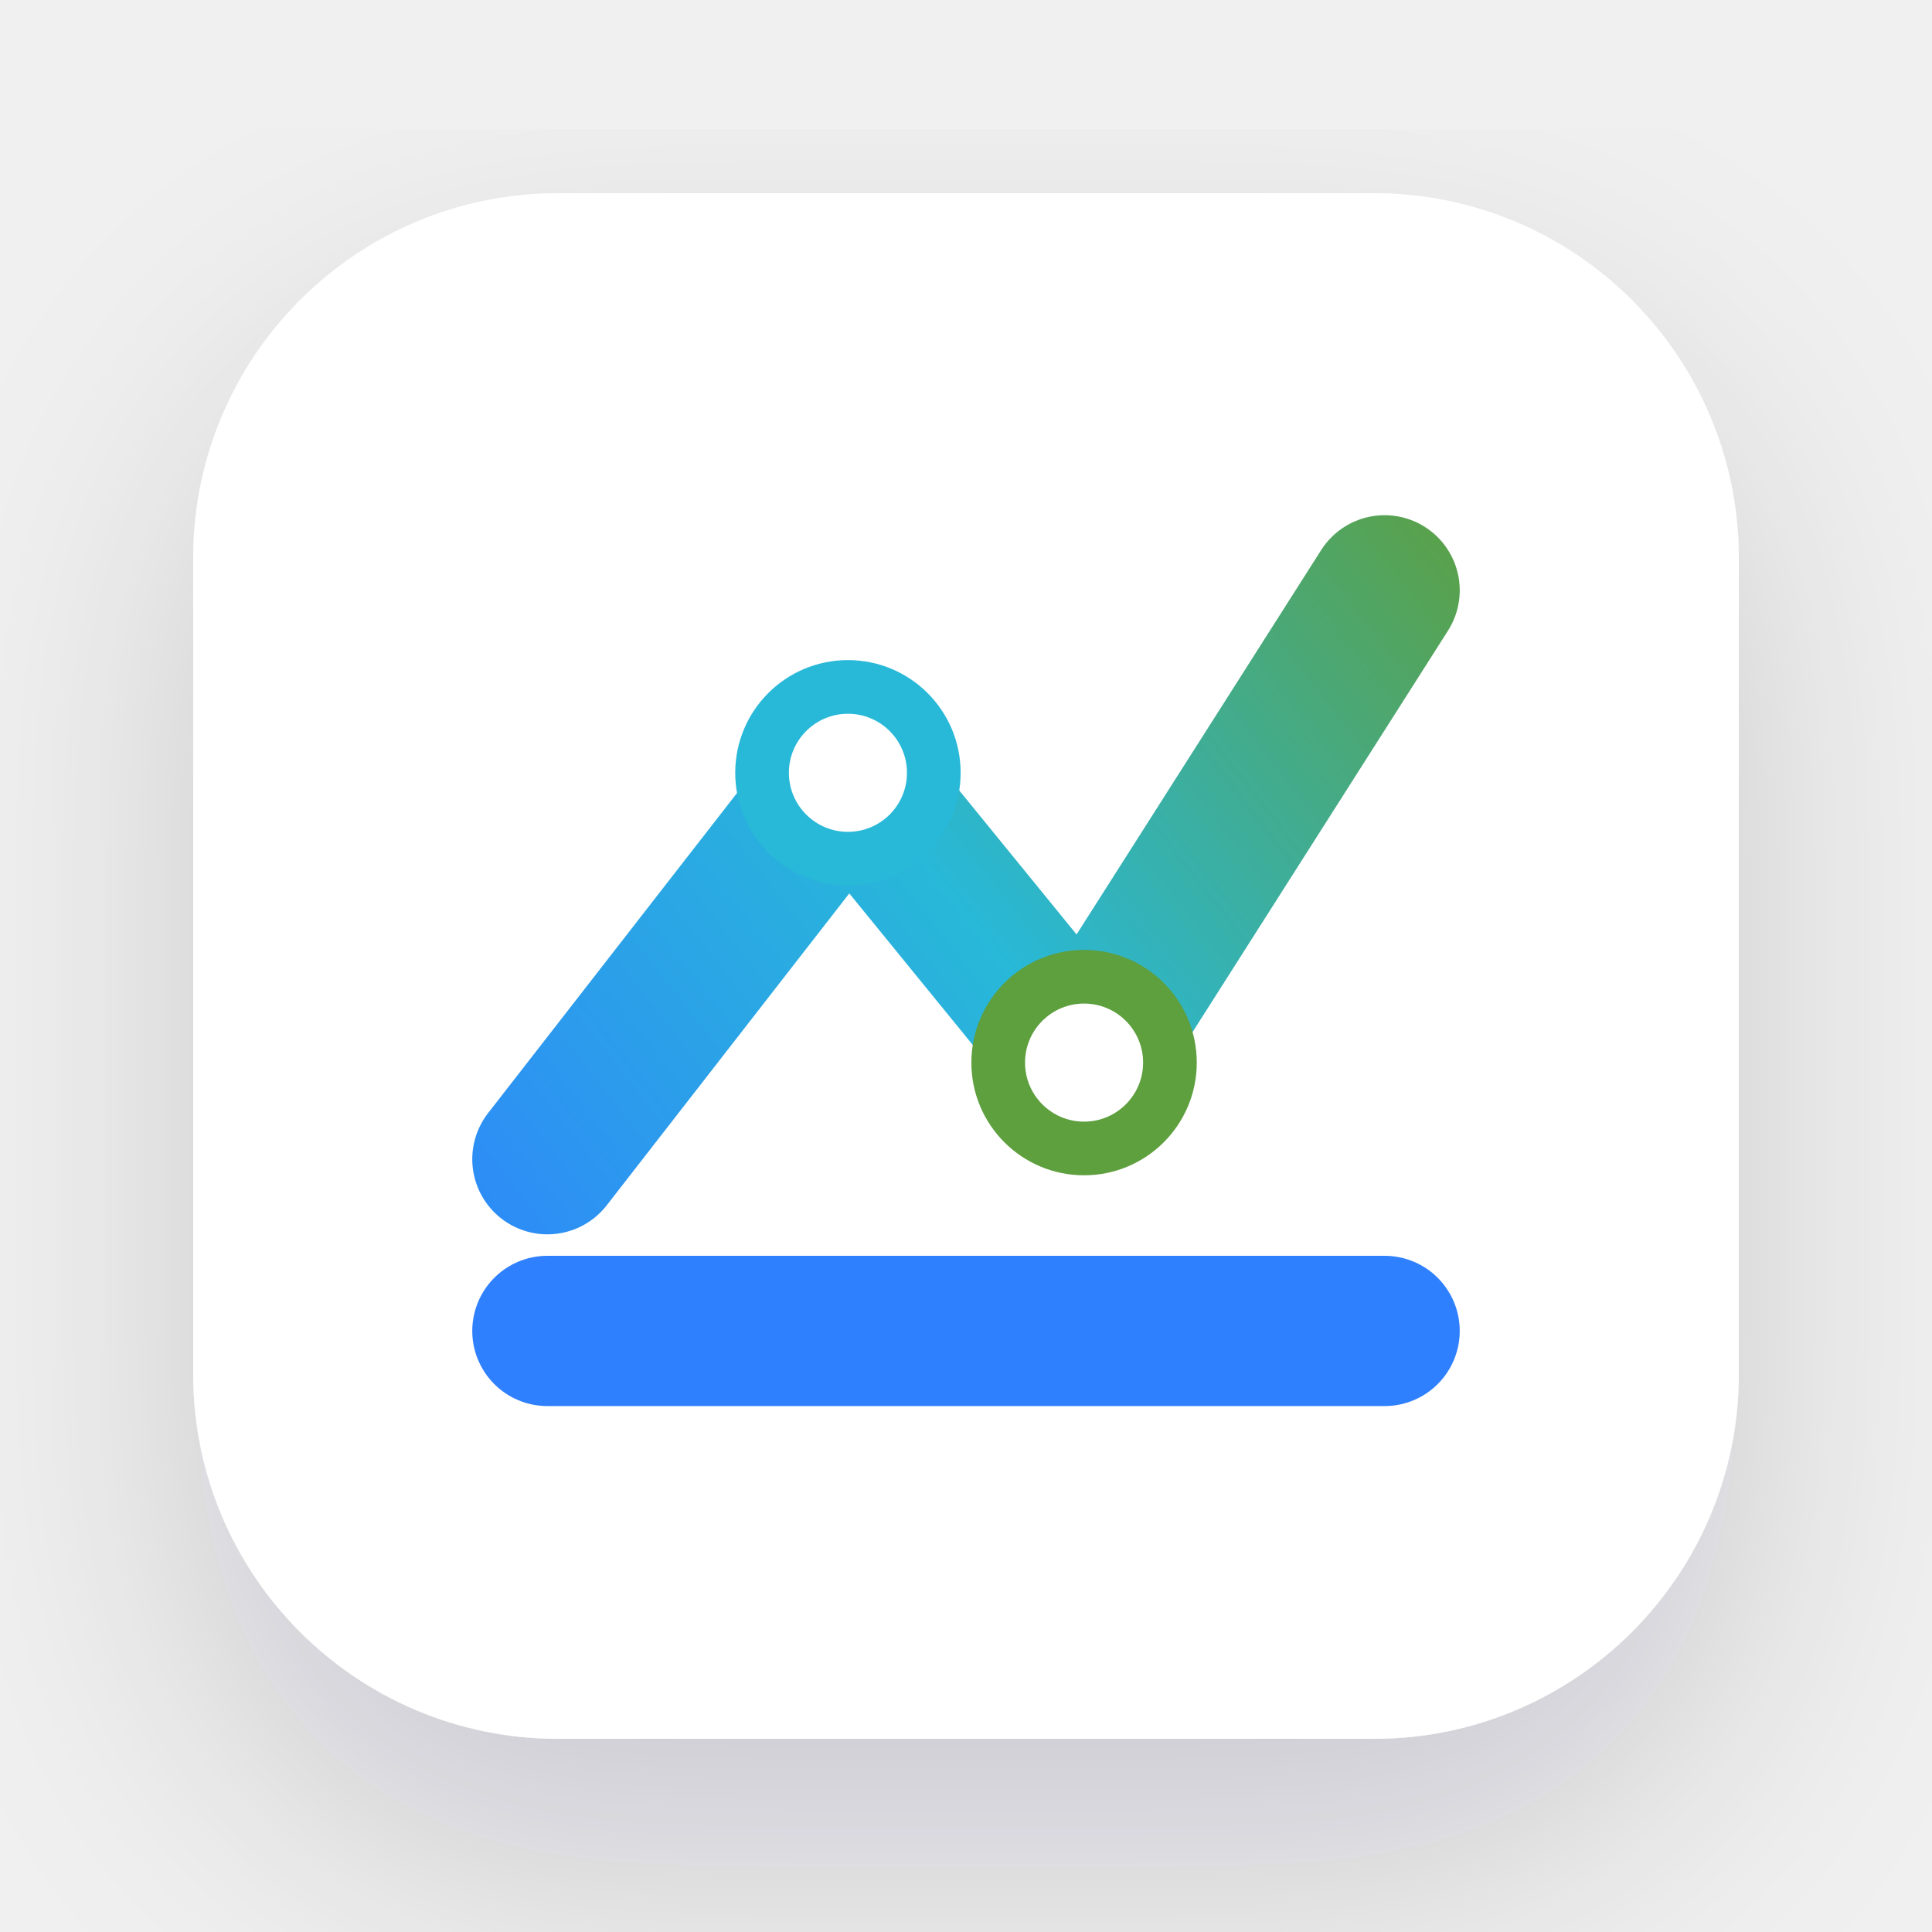
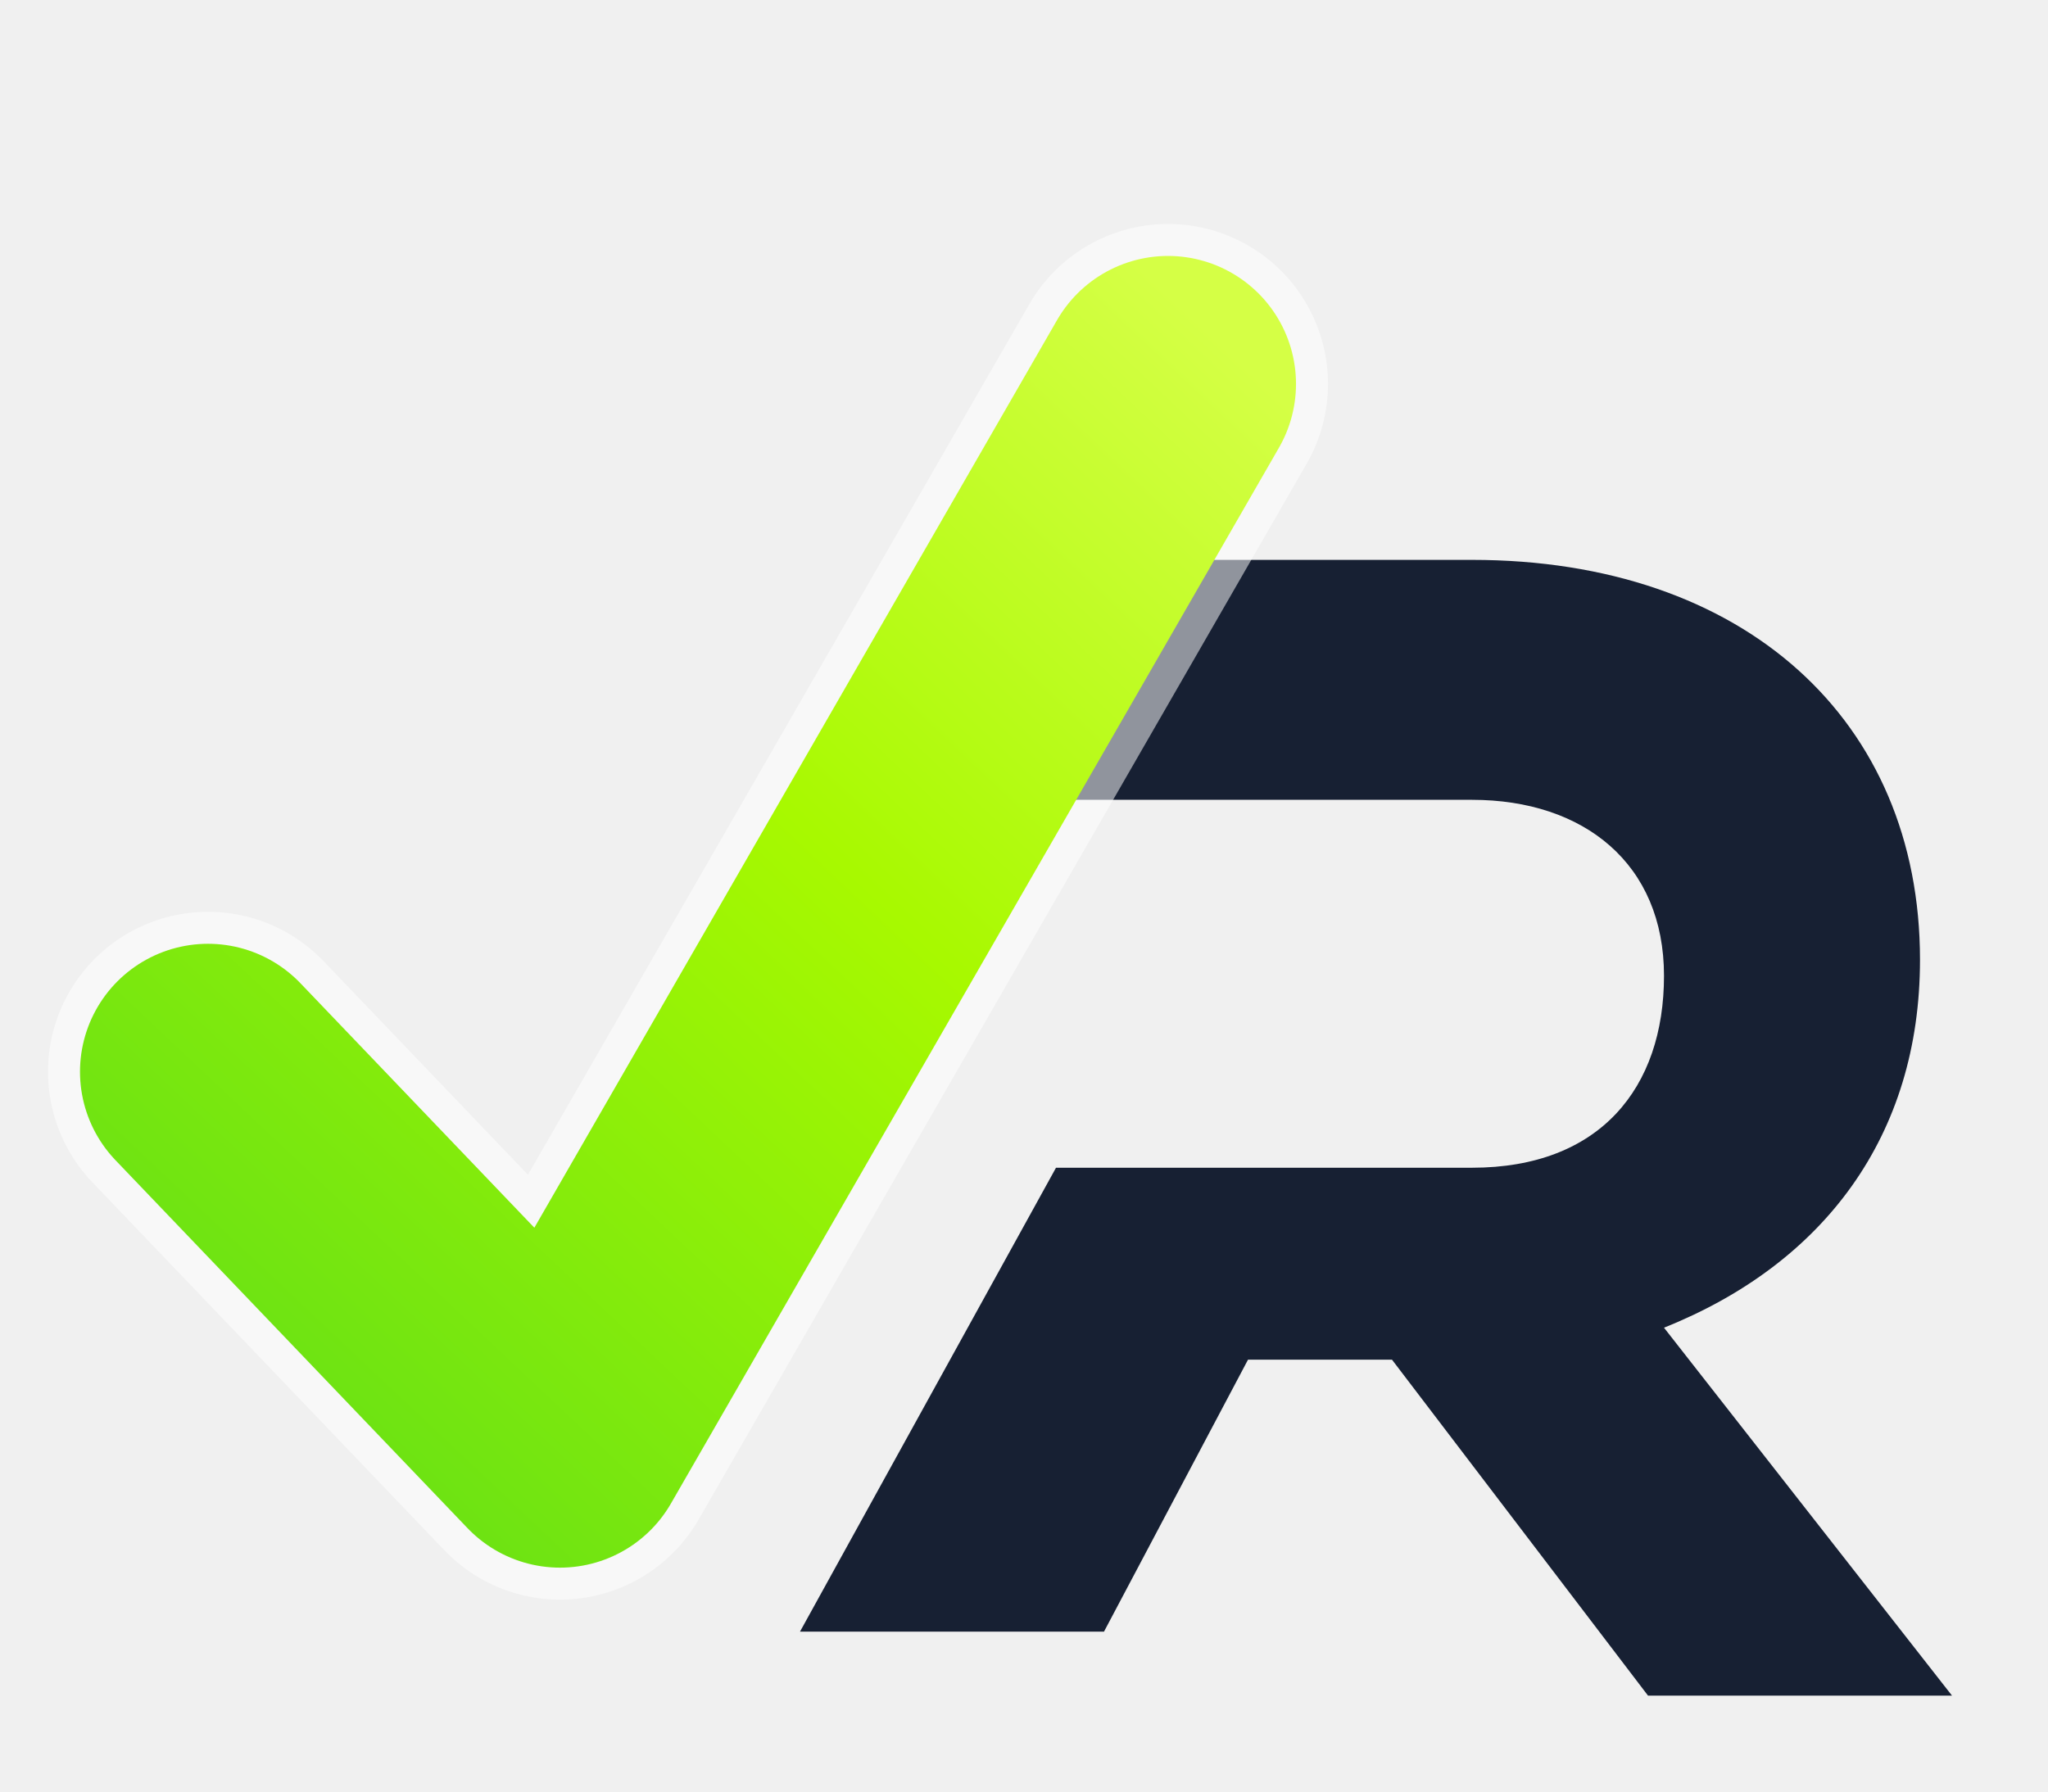
- <svg xmlns="http://www.w3.org/2000/svg" viewBox="0 0 180 180" role="img" aria-labelledby="title desc">
+ <svg xmlns="http://www.w3.org/2000/svg" viewBox="0 0 128 112" role="img" aria-labelledby="title desc">
  <defs>
-     <linearGradient id="vr-mark-gradient" x1="38" y1="128" x2="140" y2="48" gradientUnits="userSpaceOnUse">
-       <stop offset="0" stop-color="#2F80FF" />
-       <stop offset="0.52" stop-color="#28B8D8" />
-       <stop offset="1" stop-color="#5E9F3E" />
+     <linearGradient id="lime" x1="12" y1="91" x2="77" y2="22" gradientUnits="userSpaceOnUse">
+       <stop offset="0" stop-color="#63DF16" />
+       <stop offset="0.58" stop-color="#A8F900" />
+       <stop offset="1" stop-color="#D5FF45" />
    </linearGradient>
-     <filter id="vr-soft-shadow" x="-20%" y="-25%" width="140%" height="150%" color-interpolation-filters="sRGB">
-       <feDropShadow dx="0" dy="12" stdDeviation="13" flood-color="#0F172A" flood-opacity="0.16" />
-     </filter>
  </defs>
-   <rect x="18" y="18" width="144" height="144" rx="34" fill="#FFFFFF" filter="url(#vr-soft-shadow)" />
-   <path d="M51 124H129" fill="none" stroke="#2F80FF" stroke-width="14" stroke-linecap="round" />
-   <path d="M51 108L79 72L101 99L129 55" fill="none" stroke="url(#vr-mark-gradient)" stroke-width="14" stroke-linecap="round" stroke-linejoin="round" />
-   <circle cx="79" cy="72" r="8" fill="#FFFFFF" stroke="#28B8D8" stroke-width="5" />
-   <circle cx="101" cy="99" r="8" fill="#FFFFFF" stroke="#5E9F3E" stroke-width="5" />
+   <path d="M67 35H92c17 0 28 10 28 25 0 11-6 19-16 23l18 23h-19L87 85h-9l-9 17H50l16-29h26c8 0 12-5 12-12s-5-11-12-11H59l8-15Z" fill="#172033" />
+   <path d="M13 67 35 90 73 24" fill="none" stroke="#FFFFFF" stroke-linecap="round" stroke-linejoin="round" stroke-width="20" opacity=".52" />
+   <path d="M13 67 35 90 73 24" fill="none" stroke="url(#lime)" stroke-linecap="round" stroke-linejoin="round" stroke-width="16" />
</svg>
